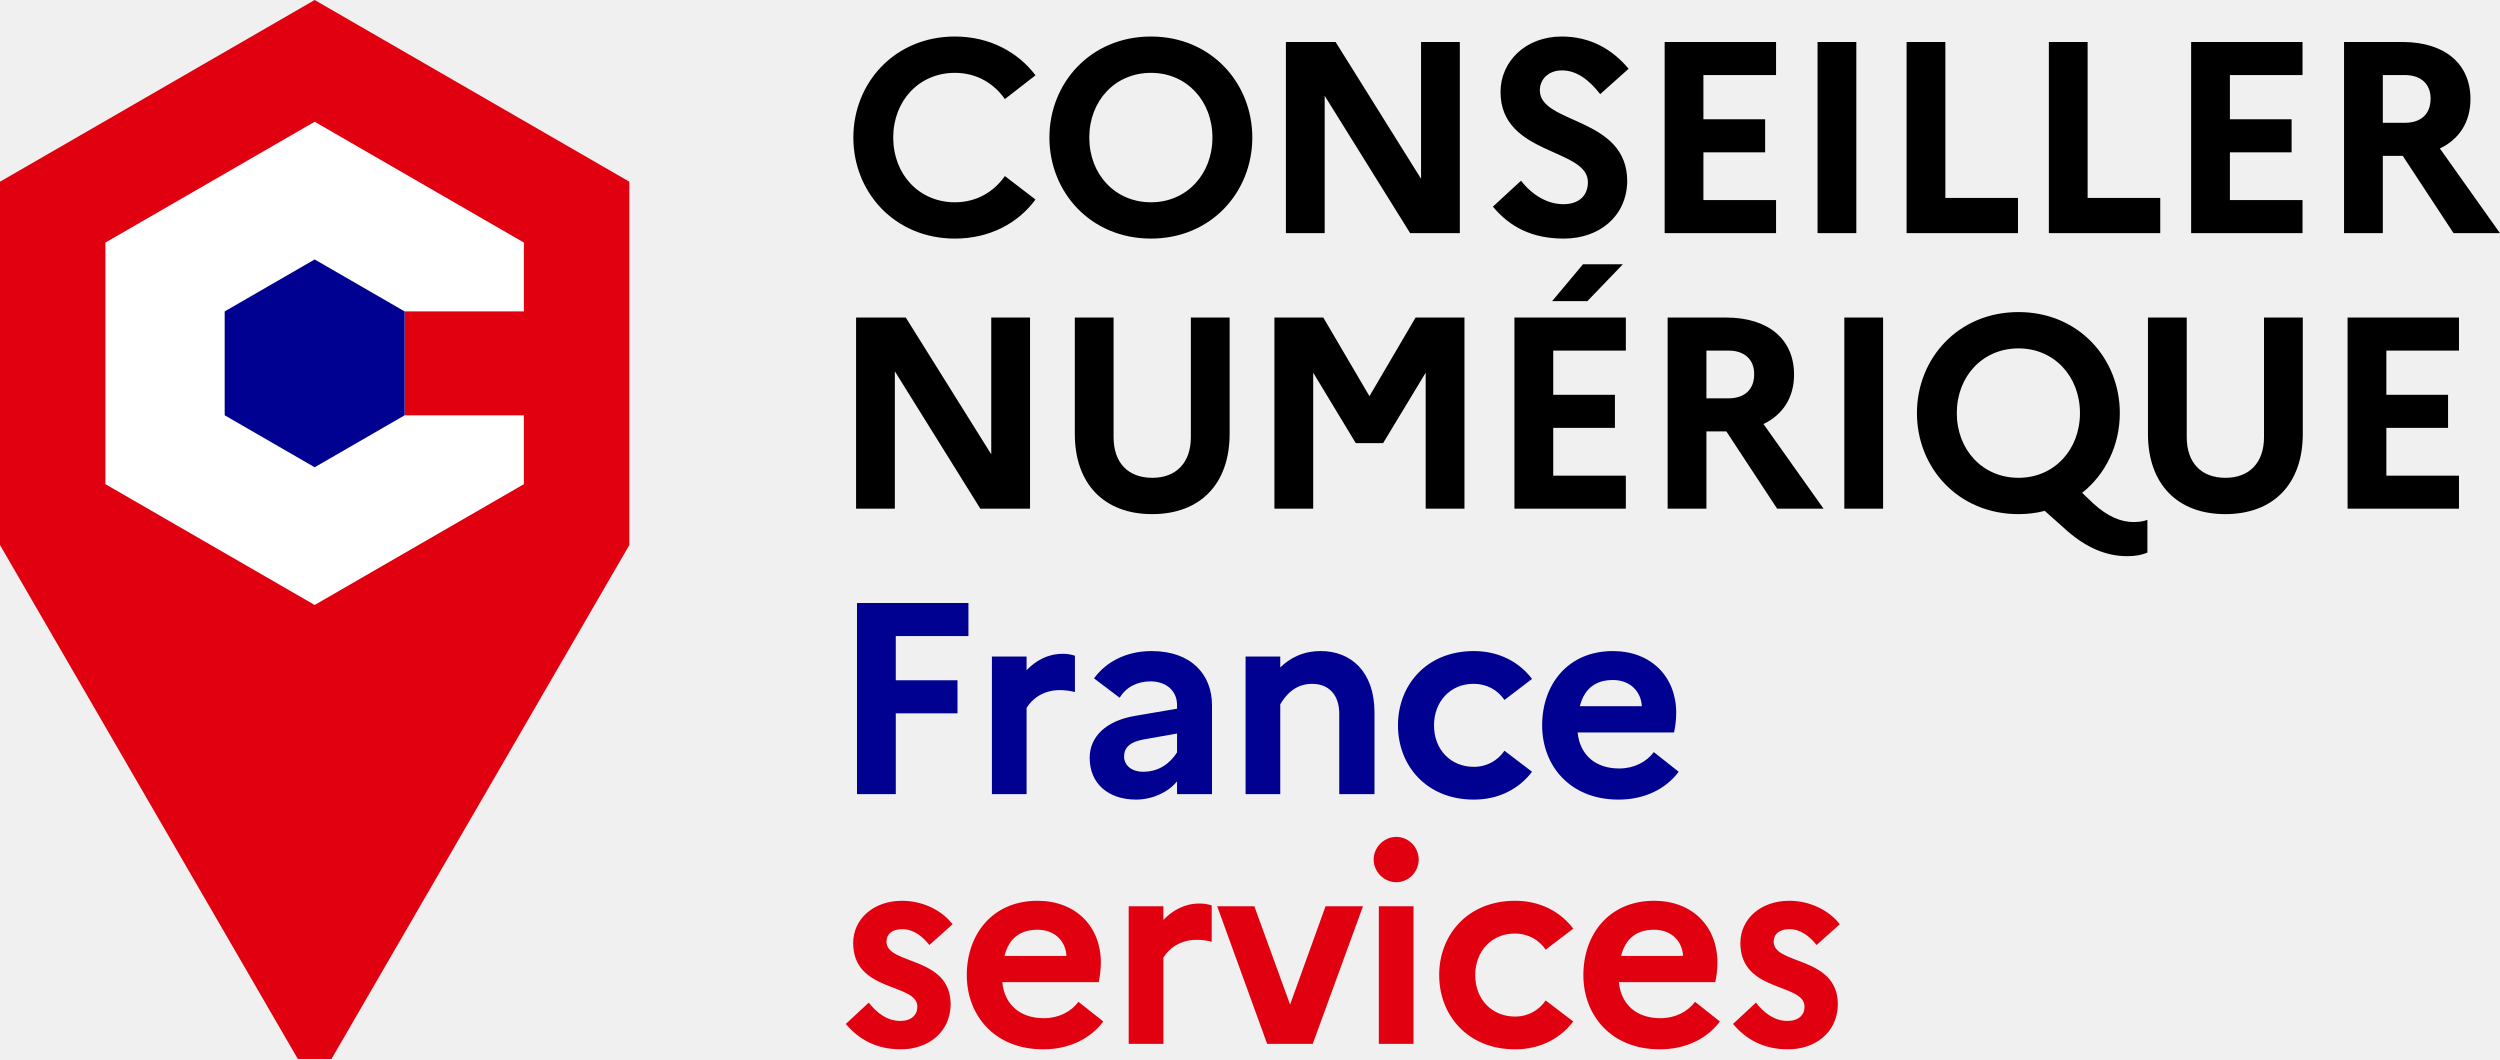
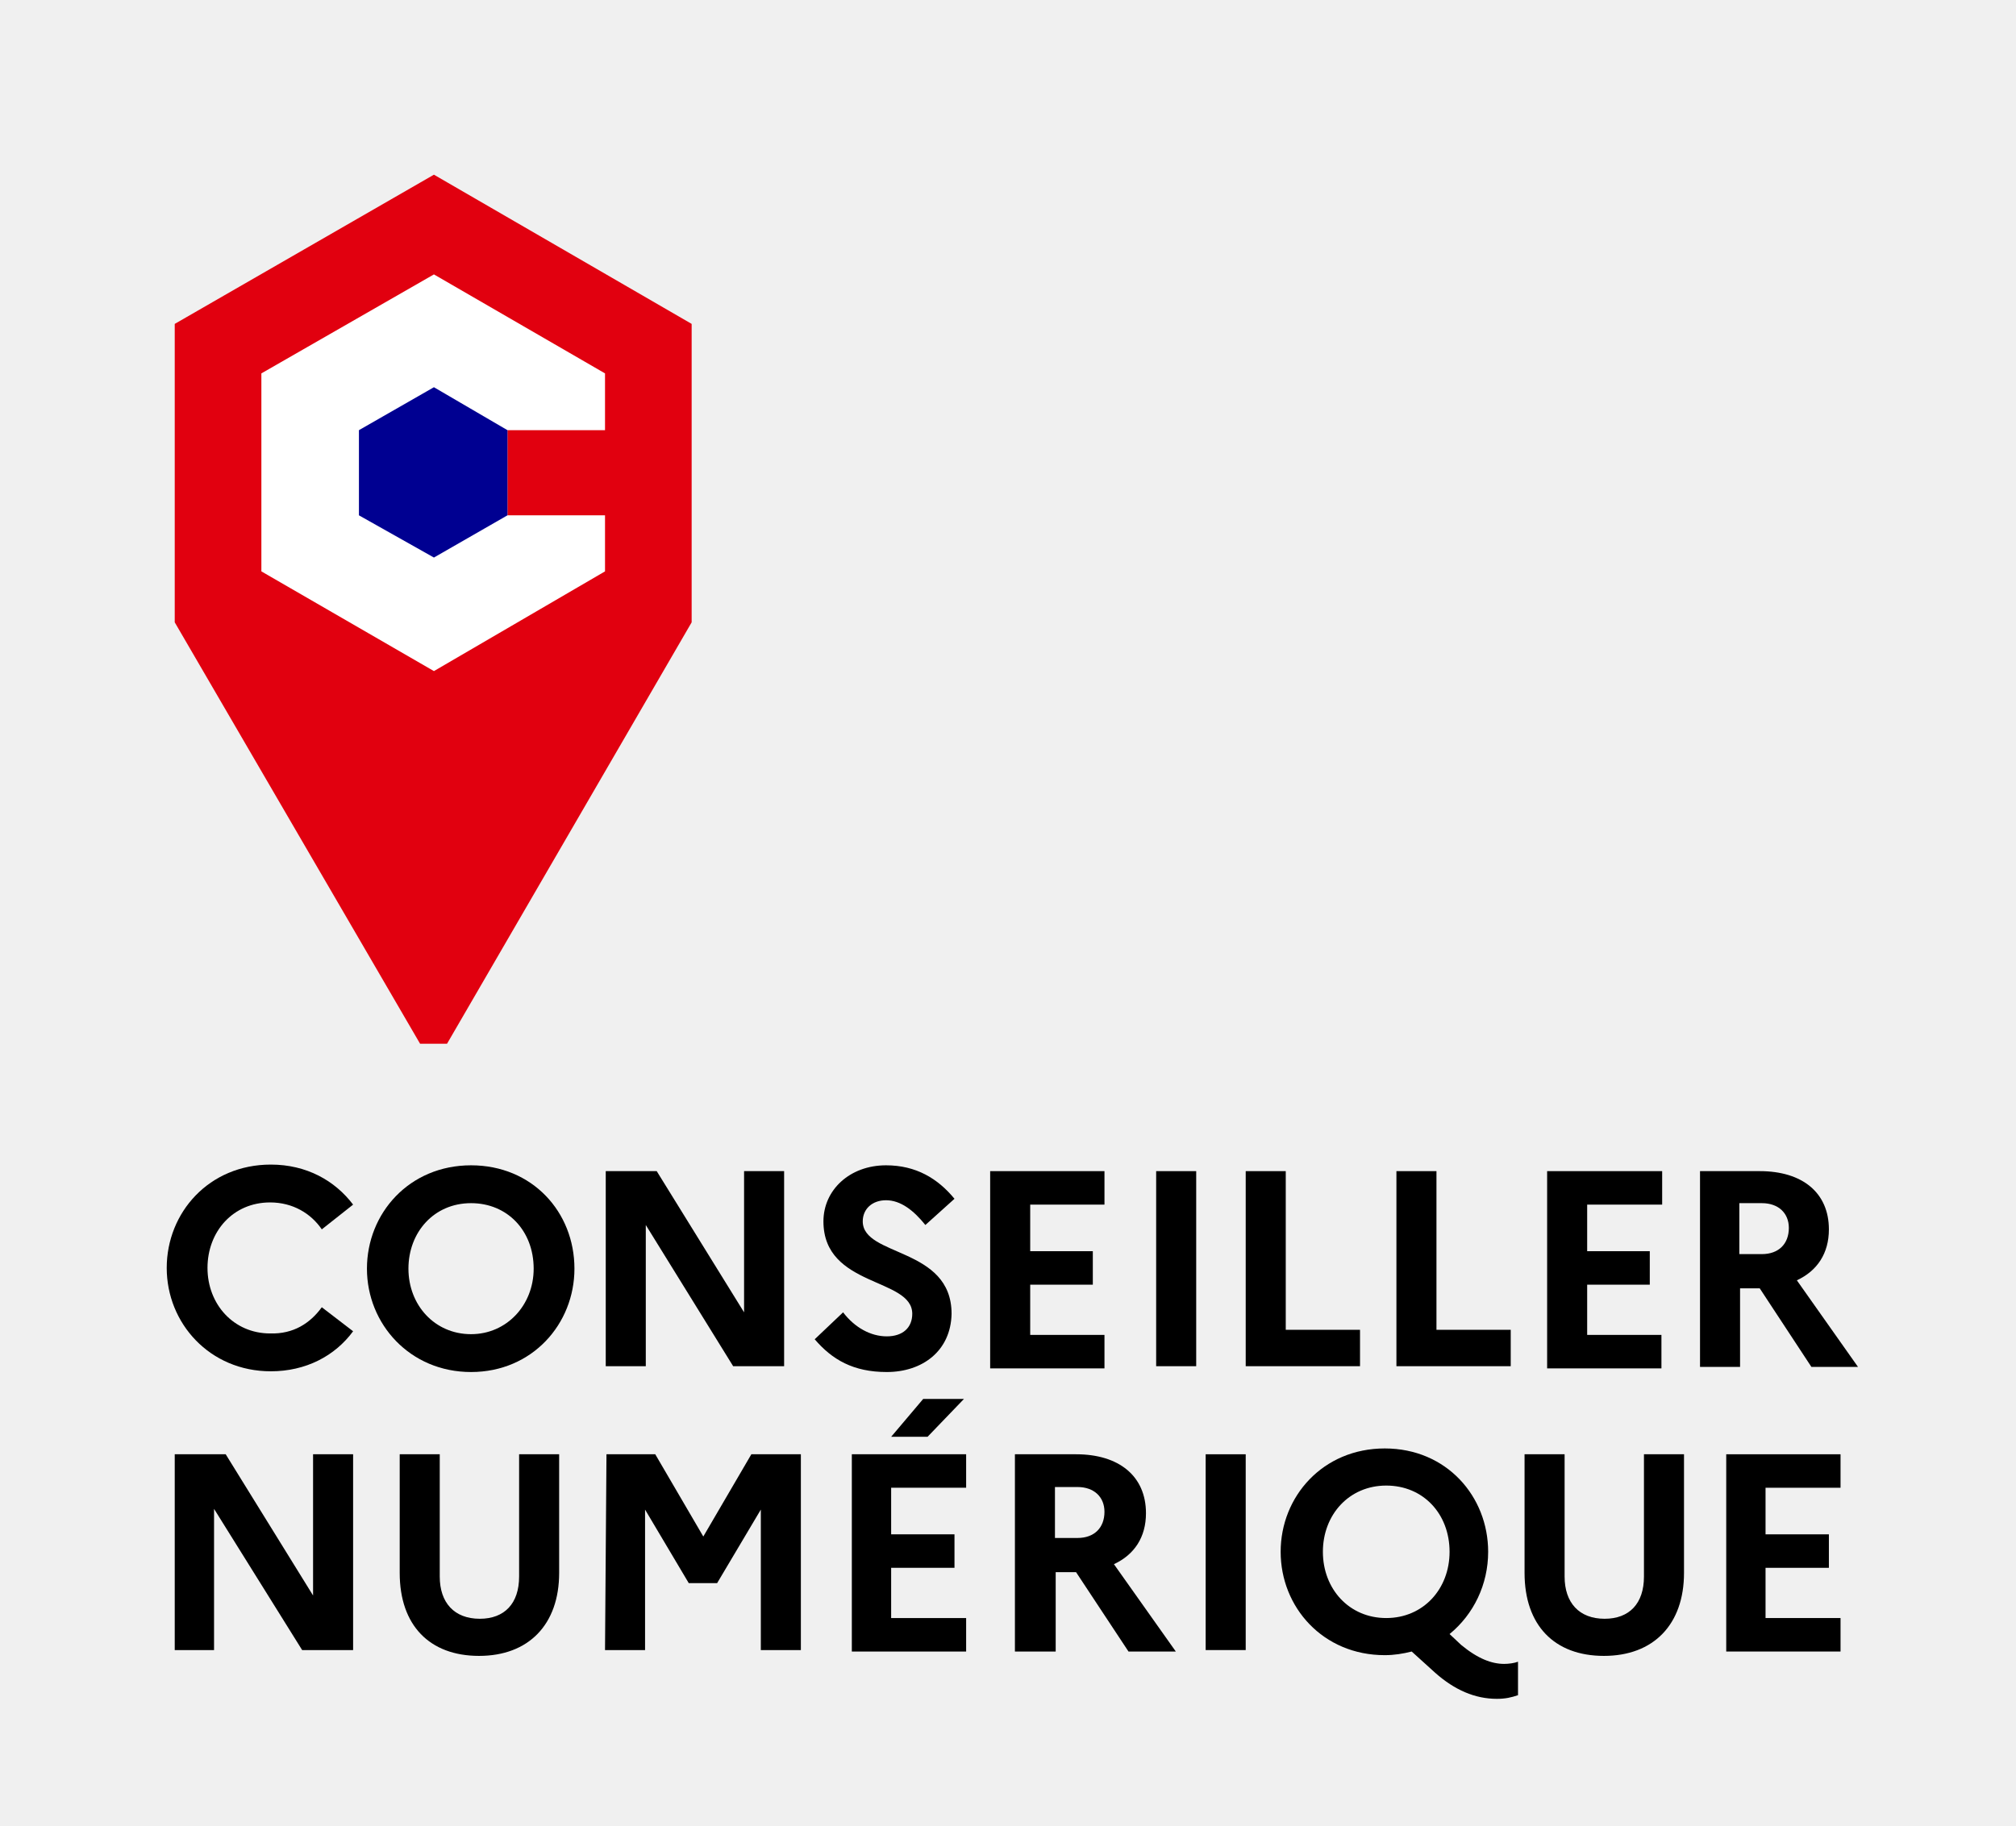
- <svg xmlns="http://www.w3.org/2000/svg" width="81" viewBox="0 0 495.907 210.067">
-   <path d="M62.416.004-.001 36.041v72.072L59.084 210.07h6.664l59.087-101.956V36.041L62.415.004" fill="#e1000f" />
-   <path d="M80.263 61.773h23.654V48.116L62.416 24.152 20.91 48.116V96.04l41.505 23.965 41.501-23.965V82.38H80.263V61.773" fill="#fff" />
-   <path d="M80.263 82.38V61.773L62.416 51.467 44.569 61.773V82.38l17.847 10.307L80.263 82.38" fill="#000091" />
-   <path d="m199.335 34.925 6.067 4.656c-3.467 4.713-9.1 7.746-15.979 7.746-11.97 0-20.15-9.206-20.15-20.04 0-10.832 8.18-20.042 20.15-20.042 6.879 0 12.512 3.088 15.979 7.692l-6.067 4.713c-2.168-3.087-5.579-5.2-9.912-5.2-7.15 0-12.242 5.58-12.242 12.836 0 7.259 5.092 12.839 12.242 12.839 4.333 0 7.744-2.114 9.912-5.2m41.166-7.639c0-7.257-5.09-12.835-12.185-12.835-7.152 0-12.243 5.578-12.243 12.835 0 7.259 5.09 12.839 12.243 12.839 7.094 0 12.185-5.58 12.185-12.839zm7.909 0c0 10.835-8.18 20.041-20.094 20.041-11.97 0-20.152-9.206-20.152-20.04 0-10.832 8.181-20.042 20.152-20.042 11.914 0 20.094 9.21 20.094 20.041m6.664-18.957h9.858l16.953 27.136V8.329h7.692v37.915h-9.859L262.767 19v27.244h-7.693V8.33m46.638 27.516c2.275 2.924 5.307 4.657 8.394 4.657 3.034 0 4.875-1.623 4.875-4.387 0-6.77-17.331-5.252-17.331-17.874 0-6.012 4.93-10.996 12.132-10.996 5.687 0 10.074 2.547 13.27 6.394l-5.633 5.035c-2.22-2.87-4.712-4.711-7.583-4.711-2.654 0-4.388 1.734-4.388 3.954 0 6.77 17.332 5.2 17.332 18.036-.107 7.042-5.63 11.374-12.565 11.374-6.39 0-10.724-2.328-14.082-6.337l5.58-5.145m28.49-27.516h22.1v6.555h-14.409v8.774h12.243v6.555h-12.243v9.478h14.41v6.553h-22.1V8.33m30.332 0h7.69v37.915h-7.69V8.33m17.66 0h7.69v30.928h14.407v6.987h-22.097V8.33m28.22 0h7.69v30.928h14.407v6.987h-22.096V8.33m28.221 0h22.097v6.555H442.33v8.774h12.24v6.555h-12.24v9.478h14.406v6.553h-22.097V8.33m38.024 6.555v9.478h4.331c3.252 0 5.148-1.733 5.148-4.82 0-2.871-1.896-4.658-5.148-4.658zm-7.691-6.555h11.59c8.342 0 13.485 4.28 13.485 11.321 0 4.55-2.218 7.962-6.063 9.804l11.914 16.79h-9.207l-10.074-15.329h-3.954v15.33h-7.691V8.328M169.814 62.987h9.859l16.953 27.134V62.987h7.692V100.9h-9.859l-16.953-27.244V100.9h-7.692V62.987m66.408 0h7.69V86.06c0 9.967-5.85 15.924-15.382 15.924-9.478 0-15.327-5.957-15.327-15.924V62.987h7.69V86.71c0 5.091 2.872 8.07 7.692 8.07 4.712 0 7.637-2.979 7.637-8.07V62.987m16.574 0h9.697l9.154 15.6 9.154-15.6h9.694V100.9h-7.691V73.926l-8.45 13.976h-5.417l-8.448-13.976V100.9h-7.693V62.987m55.087-3.252 6.121-7.31h7.908l-7.04 7.31zm-7.475 3.252h22.1v6.553h-14.406v8.773h12.24v6.556h-12.24v9.48h14.406v6.551h-22.1V62.987m38.08 6.553v9.479h4.334c3.248 0 5.144-1.734 5.144-4.822 0-2.87-1.896-4.657-5.144-4.657zm-7.692-6.553h11.591c8.342 0 13.488 4.277 13.488 11.32 0 4.549-2.221 7.96-6.068 9.804l11.917 16.79h-9.209l-10.074-15.33h-3.952v15.33h-7.693V62.986m35.047 0h7.692V100.9h-7.692V62.987m46.744 18.955c0-7.258-5.093-12.835-12.189-12.835-7.148 0-12.241 5.577-12.241 12.835 0 7.259 5.093 12.838 12.241 12.838 7.096 0 12.189-5.58 12.189-12.838zm10.67 21.612c.811 0 1.895-.107 2.707-.432v6.5c-1.245.488-2.328.702-4.007.702-4.226 0-8.126-1.733-11.862-4.98l-4.496-4.01c-1.624.435-3.357.65-5.201.65-11.969 0-20.149-9.207-20.149-20.042 0-10.832 8.18-20.04 20.149-20.04 11.918 0 20.095 9.208 20.095 20.04 0 6.338-2.815 12.133-7.474 15.818l2.276 2.165c2.923 2.653 5.525 3.63 7.961 3.63m25.84-40.568h7.691V86.06c0 9.967-5.85 15.924-15.383 15.924-9.479 0-15.33-5.957-15.33-15.924V62.987h7.692V86.71c0 5.091 2.871 8.07 7.692 8.07 4.712 0 7.637-2.979 7.637-8.07V62.987m16.579 0h22.096v6.553h-14.405v8.773h12.24v6.556h-12.24v9.48h14.405v6.551h-22.096V62.987" />
-   <path d="M169.998 119.616H192.1v6.551h-14.41v8.775h12.241v6.556h-12.24v16.032h-7.693v-37.914m26.76 10.614h6.878v2.708c1.788-1.84 4.116-3.248 7.204-3.248a7.63 7.63 0 0 1 2.383.377v7.206a11.786 11.786 0 0 0-3.034-.38c-3.358 0-5.525 1.84-6.553 3.523v17.114h-6.878v-27.3m30.008 22.857c3.087 0 5.308-1.623 6.716-3.842v-3.74l-6.446 1.137c-2.924.488-4.062 1.679-4.062 3.412s1.463 3.033 3.792 3.033zm-10.615-2.761c0-4.172 3.194-7.368 9.098-8.341l8.233-1.407v-.707c0-2.87-2.166-4.711-5.254-4.711-2.654 0-4.875 1.138-6.122 3.249l-5.09-3.844c2.437-3.36 6.5-5.418 11.429-5.418 7.908 0 11.97 4.713 11.97 10.724v17.659h-6.933v-2.547c-1.733 2.166-4.93 3.629-8.125 3.629-5.472 0-9.206-3.14-9.206-8.286m30.927-20.096h6.878v2.165c1.896-1.84 4.442-3.248 8.07-3.248 5.906 0 10.618 4.063 10.618 12.132v16.25h-6.987v-15.98c0-3.628-2.005-5.901-5.364-5.901-3.466 0-5.307 2.328-6.337 4.06v17.822h-6.878v-27.3m51.35 18.688 5.47 4.17c-2.547 3.359-6.555 5.524-11.537 5.524-9.424 0-15.057-6.77-15.057-14.731 0-7.963 5.633-14.734 15.057-14.734 4.982 0 8.99 2.166 11.537 5.525l-5.47 4.173c-1.3-1.898-3.36-3.197-6.175-3.197-4.496 0-7.8 3.466-7.8 8.233 0 4.82 3.304 8.231 7.908 8.231 2.654 0 4.766-1.298 6.066-3.194m14.952-8.83h12.294c-.11-2.707-2.113-5.198-5.741-5.198-3.359 0-5.633 1.623-6.553 5.198zm7.69 18.524c-9.695 0-15.166-6.77-15.166-14.731 0-8.072 5.09-14.734 14.029-14.734 7.582 0 12.565 5.093 12.565 12.24 0 1.52-.216 2.982-.433 3.903h-19.12c.435 4.493 3.576 7.147 8.233 7.147 2.98 0 5.418-1.297 6.879-3.249l4.93 3.9c-2.548 3.414-6.771 5.524-11.917 5.524" fill="#000091" />
-   <path d="M172.326 198.884c1.678 2.114 3.683 3.63 6.282 3.63 2.169 0 3.36-1.194 3.36-2.818 0-4.766-12.728-2.762-12.728-12.618 0-4.824 4.061-8.397 9.694-8.397 4.224 0 8.015 2.004 10.021 4.66l-4.604 4.115c-1.409-1.787-3.196-3.143-5.362-3.143-2.059 0-3.141.976-3.141 2.493 0 4.659 12.727 2.763 12.727 12.456-.108 5.744-4.712 8.884-9.857 8.884-4.874 0-8.34-1.95-10.942-5.036l4.55-4.226m26.921-9.26h12.296c-.11-2.709-2.114-5.2-5.743-5.2-3.357 0-5.633 1.622-6.553 5.2zm7.692 18.522c-9.695 0-15.166-6.77-15.166-14.73 0-8.071 5.091-14.735 14.027-14.735 7.584 0 12.567 5.092 12.567 12.24 0 1.518-.216 2.982-.434 3.902h-19.118c.432 4.494 3.573 7.15 8.232 7.15 2.977 0 5.416-1.299 6.88-3.251l4.926 3.9c-2.542 3.413-6.77 5.524-11.914 5.524m16.954-28.382h6.879v2.709c1.788-1.84 4.115-3.25 7.205-3.25.92 0 1.73.164 2.381.378v7.205a11.805 11.805 0 0 0-3.03-.38c-3.36 0-5.526 1.842-6.556 3.523v17.114h-6.879v-27.3m24.917 0 7.094 19.5 7.04-19.5h7.423l-9.968 27.3h-9.044l-9.912-27.3h7.367m24.7 0h6.878v27.3h-6.879zm-1.03-9.26c0-2.44 2.058-4.495 4.496-4.495 2.436 0 4.442 2.056 4.442 4.495 0 2.438-2.006 4.494-4.442 4.494-2.438 0-4.496-2.056-4.496-4.494m34.123 27.95 5.47 4.169c-2.542 3.359-6.553 5.524-11.534 5.524-9.425 0-15.06-6.77-15.06-14.73 0-7.965 5.635-14.735 15.06-14.735 4.981 0 8.992 2.167 11.535 5.525l-5.471 4.172c-1.3-1.896-3.359-3.196-6.173-3.196-4.495 0-7.8 3.466-7.8 8.233 0 4.82 3.305 8.23 7.91 8.23 2.652 0 4.763-1.297 6.063-3.192m14.952-8.83h12.295c-.109-2.708-2.113-5.2-5.742-5.2-3.356 0-5.632 1.623-6.553 5.2zm7.691 18.523c-9.694 0-15.166-6.77-15.166-14.73 0-8.071 5.092-14.735 14.028-14.735 7.584 0 12.565 5.092 12.565 12.24 0 1.518-.215 2.982-.432 3.902h-19.118c.432 4.494 3.574 7.15 8.231 7.15 2.978 0 5.416-1.299 6.88-3.251l4.927 3.9c-2.544 3.413-6.77 5.524-11.915 5.524m19.067-9.262c1.678 2.114 3.682 3.63 6.282 3.63 2.168 0 3.359-1.194 3.359-2.818 0-4.766-12.73-2.762-12.73-12.618 0-4.824 4.063-8.397 9.696-8.397 4.224 0 8.015 2.004 10.022 4.66l-4.606 4.115c-1.406-1.787-3.194-3.143-5.36-3.143-2.06 0-3.143.976-3.143 2.493 0 4.659 12.729 2.763 12.729 12.456-.108 5.744-4.712 8.884-9.856 8.884-4.876 0-8.343-1.95-10.943-5.036l4.55-4.226" fill="#e1000f" />
+ <svg xmlns="http://www.w3.org/2000/svg" version="1.1" x="0px" y="0px" viewBox="0 0 276.9 250.8" style="enable-background:new 0 0 276.9 250.8;" xml:space="preserve" width="70">
+   <style type="text/css">
+ 	.st0{fill:#E1000F;}
+ 	.st1{fill:#FFFFFF;}
+ 	.st2{fill:#000091;}
+ </style>
+   <g id="Calque_1">
+     <polygon class="st0" points="59.6,24 24,44.5 24,85.5 57.7,143.4 61.4,143.4 95,85.5 95,44.5  " />
+     <polygon class="st1" points="69.7,59.1 83.1,59.1 83.1,51.3 59.6,37.7 35.9,51.3 35.9,78.5 59.6,92.2 83.1,78.5 83.1,70.8    69.7,70.8  " />
+     <polygon class="st2" points="69.7,70.8 69.7,59.1 59.6,53.2 49.3,59.1 49.3,70.8 59.6,76.6  " />
+     <g>
+       <path d="M44.2,179.6l4.3,3.3c-2.5,3.4-6.5,5.5-11.3,5.5c-8.4,0-14.3-6.6-14.3-14.2c0-7.6,5.8-14.2,14.3-14.2    c4.9,0,8.8,2.2,11.3,5.5l-4.3,3.4c-1.5-2.2-4-3.7-7.1-3.7c-5.1,0-8.6,4-8.6,9s3.6,9,8.6,9C40.3,183.3,42.6,181.8,44.2,179.6z" />
+       <path d="M78.9,174.3c0,7.6-5.8,14.2-14.2,14.2c-8.4,0-14.3-6.6-14.3-14.2c0-7.6,5.8-14.2,14.3-14.2    C73.1,160.1,78.9,166.5,78.9,174.3z M73.3,174.3c0-5.2-3.6-9-8.6-9c-5.1,0-8.6,4-8.6,9s3.6,9,8.6,9    C69.6,183.3,73.3,179.3,73.3,174.3z" />
+       <path d="M83.2,160.9h7l12,19.4v-19.4h5.5v26.8h-7l-12-19.4v19.4h-5.5V160.9z" />
+       <path d="M115.8,180.3c1.6,2.1,3.8,3.3,6,3.3s3.5-1.2,3.5-3.1c0-5-12.2-3.6-12.2-12.7c0-4.3,3.6-7.7,8.6-7.7c4.1,0,7.1,1.8,9.4,4.6    l-4,3.6c-1.6-2-3.4-3.4-5.4-3.4c-1.9,0-3.2,1.2-3.2,2.9c0,4.9,12.2,3.5,12.2,12.7c-0.1,5.1-4,8-8.9,8c-4.6,0-7.5-1.7-9.9-4.5    L115.8,180.3z" />
+       <path d="M136,160.9h15.7v4.6h-10.2v6.4h8.6v4.6h-8.6v6.9h10.2v4.6H136V160.9z" />
+       <path d="M158.8,160.9h5.5v26.8h-5.5V160.9z" />
+       <path d="M171.1,160.9h5.5v21.8h10.2v5h-15.7V160.9z" />
+       <path d="M191.8,160.9h5.5v21.8h10.2v5h-15.7V160.9z" />
+       <path d="M212.6,160.9h15.7v4.6H218v6.4h8.6v4.6H218v6.9h10.2v4.6h-15.7V160.9z" />
+       <path d="M233.5,160.9h8.2c5.9,0,9.5,3,9.5,8c0,3.3-1.6,5.7-4.4,7l8.4,11.9h-6.4l-7.1-10.8H239v10.8h-5.5L233.5,160.9L233.5,160.9z     M238.9,165.3v7h3.1c2.3,0,3.7-1.4,3.7-3.6c0-2-1.4-3.4-3.7-3.4H238.9z" />
+       <path d="M24,199.8h7L43,219.2v-19.4h5.5v26.9h-7l-12.1-19.4v19.4H24V199.8z" />
+       <path d="M71.3,199.8h5.5v16.3c0,7.1-4.2,11.4-11,11.4c-6.8,0-10.9-4.2-10.9-11.4v-16.3h5.5v16.8c0,3.6,2,5.8,5.5,5.8    c3.4,0,5.4-2.1,5.4-5.8V199.8z" />
+       <path d="M83.3,199.8H90l6.6,11.3l6.6-11.3h6.8v26.9h-5.5v-19.3l-6,10.1h-3.9l-6-10.1v19.3h-5.5L83.3,199.8L83.3,199.8z" />
+       <path d="M117,199.8h15.7v4.6h-10.3v6.4h8.7v4.6h-8.7v6.9h10.3v4.6H117V199.8z M122.4,197.4l4.4-5.2h5.6l-5,5.2H122.4z" />
+       <path d="M139.5,199.8h8.3c5.9,0,9.6,3,9.6,8.1c0,3.3-1.6,5.7-4.4,7l8.5,12H155l-7.2-10.9h-2.8v10.9h-5.6V199.8z M144.9,204.3v7    h3.1c2.3,0,3.7-1.4,3.7-3.6c0-2-1.4-3.4-3.7-3.4H144.9z" />
+       <path d="M165.6,199.8h5.5v26.9h-5.5V199.8z" />
+       <path d="M206.6,228.6c0.6,0,1.4-0.1,1.9-0.3v4.6c-0.9,0.3-1.7,0.5-2.9,0.5c-3,0-5.8-1.2-8.5-3.6l-3.2-2.9    c-1.2,0.3-2.4,0.5-3.7,0.5c-8.5,0-14.3-6.6-14.3-14.2s5.8-14.2,14.3-14.2c8.5,0,14.2,6.6,14.2,14.2c0,4.5-2,8.6-5.3,11.3l1.6,1.5    C203,227.9,204.9,228.6,206.6,228.6z M199.1,213.2c0-5.2-3.6-9.1-8.7-9.1c-5.1,0-8.7,4-8.7,9.1s3.6,9.1,8.7,9.1    C195.5,222.3,199.1,218.3,199.1,213.2z" />
+       <path d="M225.8,199.8h5.5v16.3c0,7.1-4.2,11.4-11,11.4s-10.9-4.2-10.9-11.4v-16.3h5.5v16.8c0,3.6,2,5.8,5.5,5.8    c3.4,0,5.4-2.1,5.4-5.8V199.8z" />
+       <path d="M237.1,199.8h15.7v4.6h-10.3v6.4h8.7v4.6h-8.7v6.9h10.3v4.6h-15.7V199.8z" />
+     </g>
+   </g>
+   <g id="Calque_2">
+ </g>
</svg>
